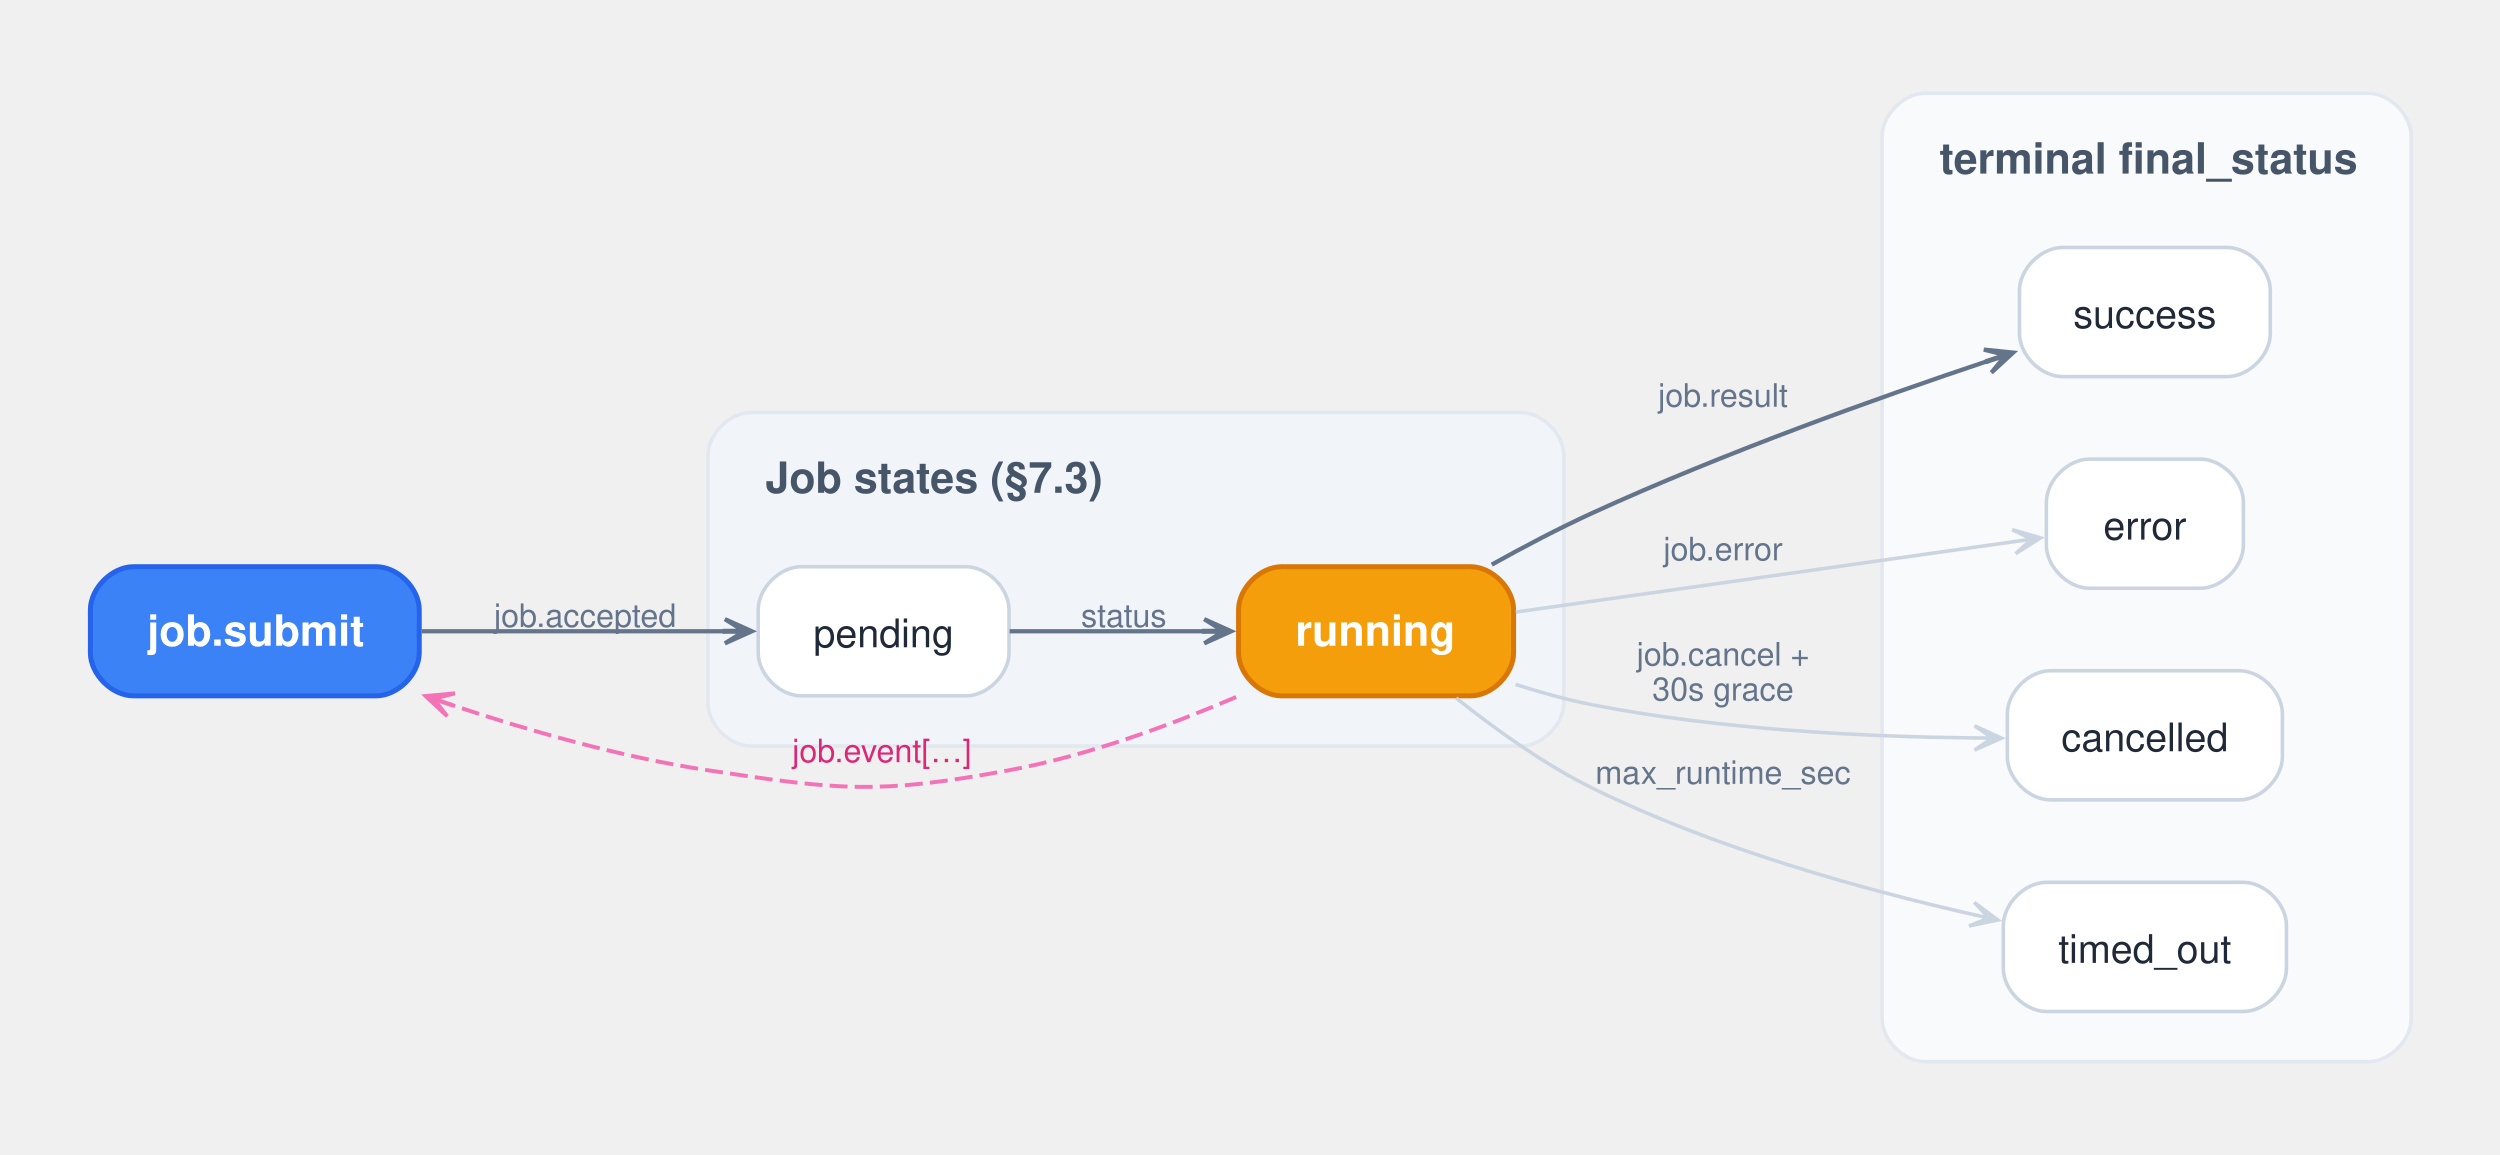
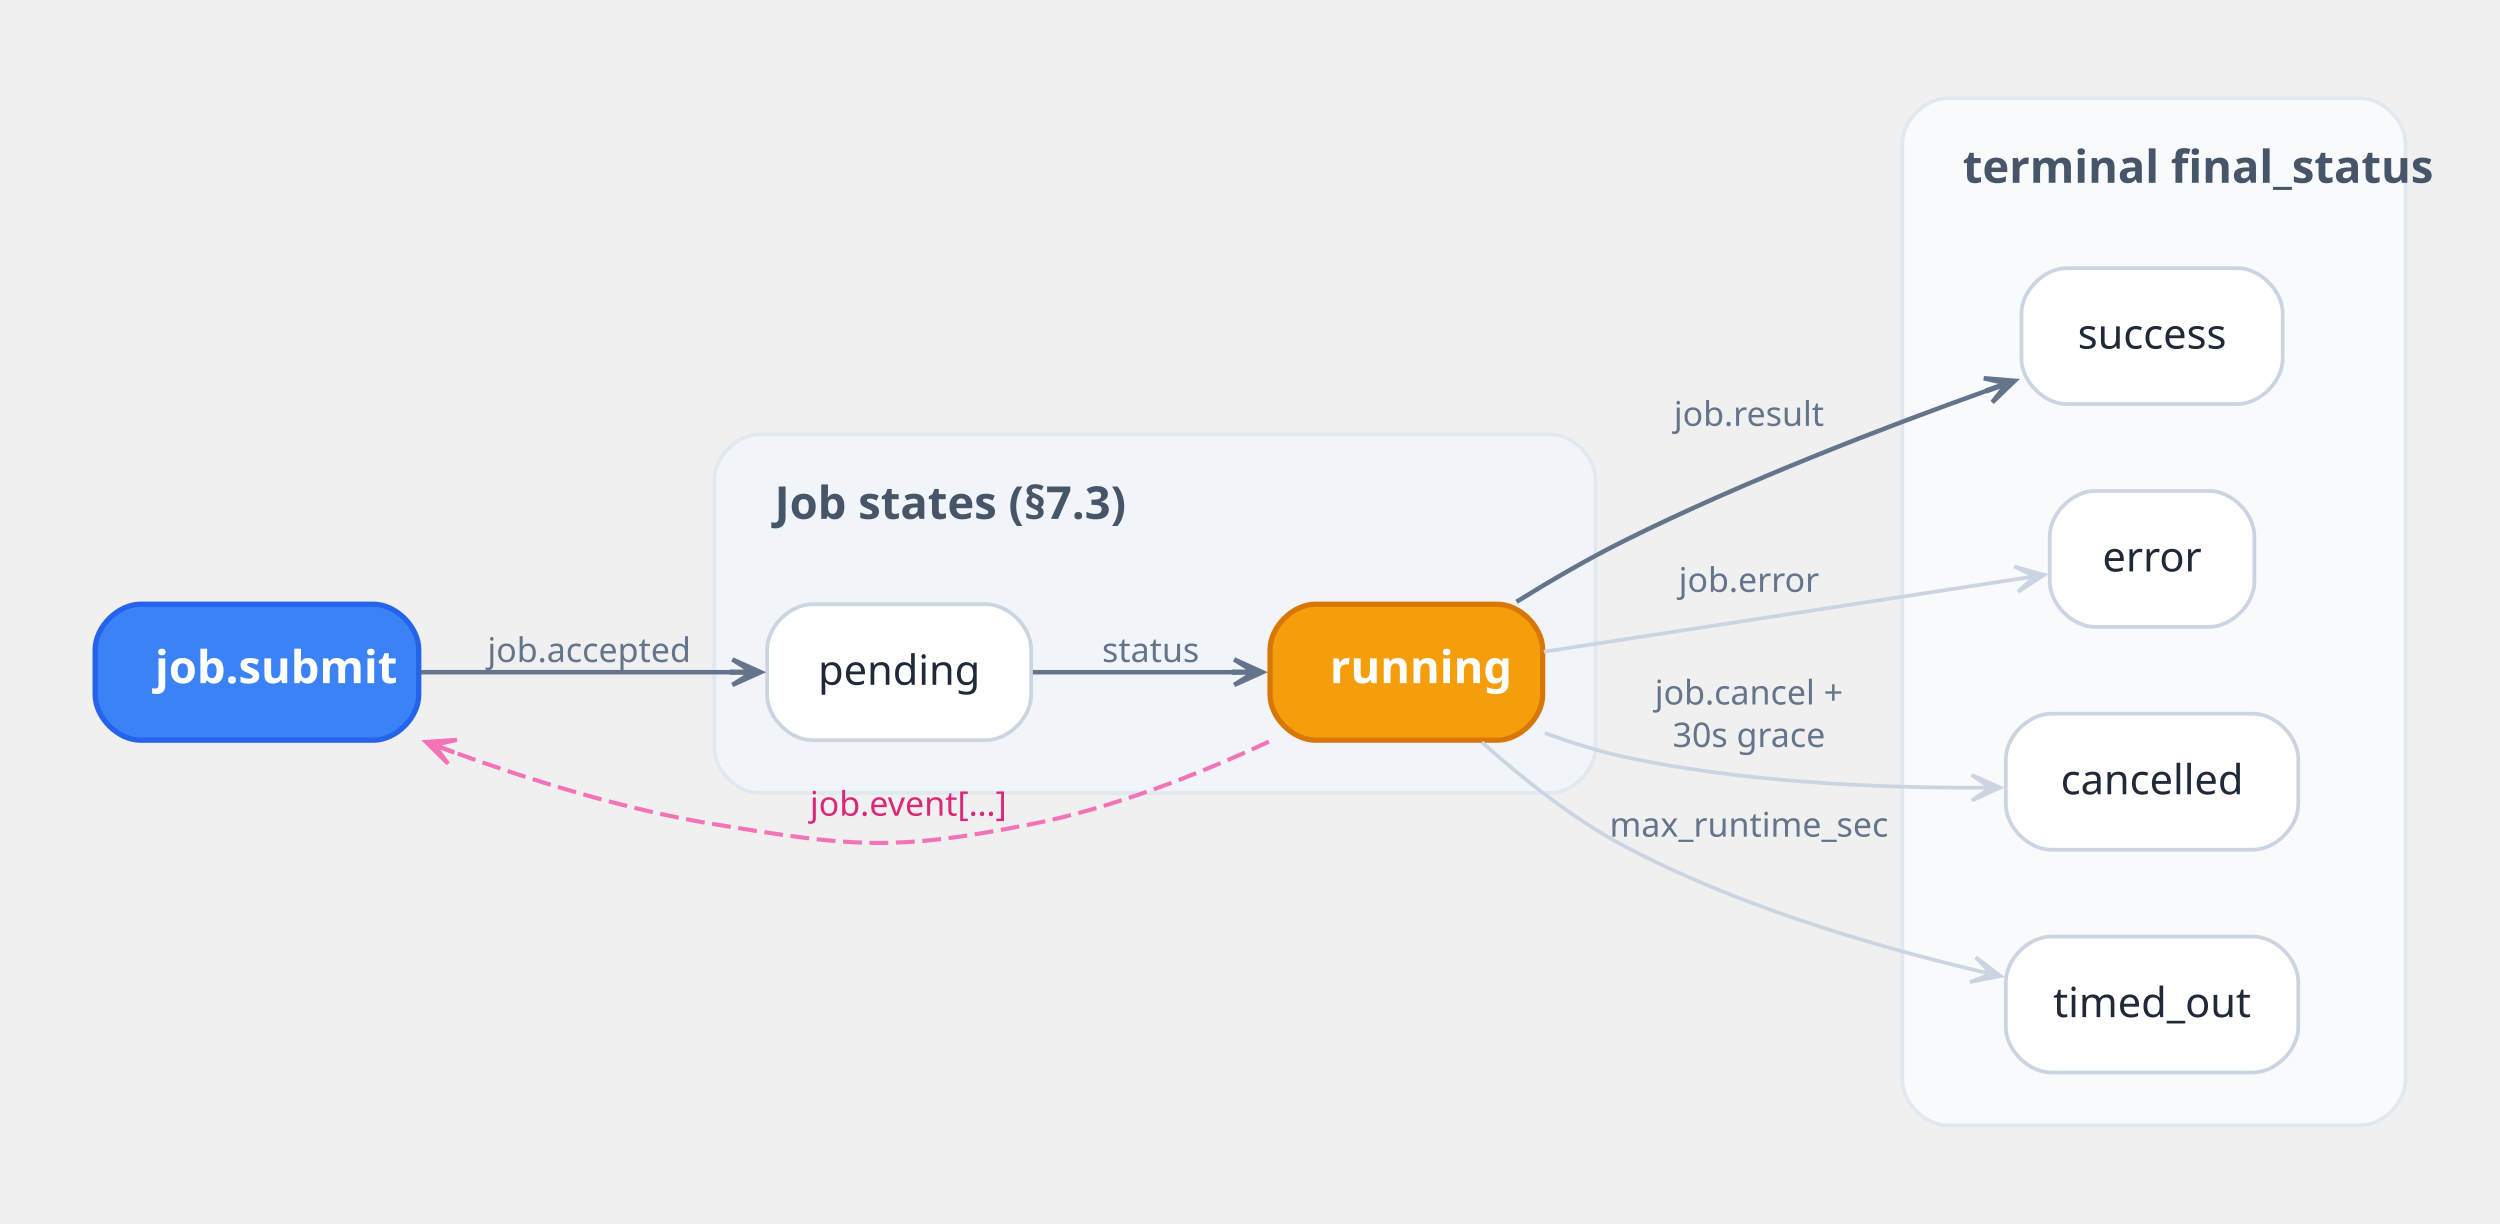
- <svg xmlns="http://www.w3.org/2000/svg" width="697pt" height="322pt" viewBox="0.00 0.00 697.00 322.00">
-   <g id="graph0" class="graph" transform="scale(1 1) rotate(0) translate(25.2 304)">
+ <svg xmlns="http://www.w3.org/2000/svg" width="662pt" height="324pt" viewBox="0.00 0.00 662.00 324.00">
+   <g id="graph0" class="graph" transform="scale(1 1) rotate(0) translate(25.2 306)">
    <g id="clust1" class="cluster">
-       <path fill="#f1f5f9" stroke="#e2e8f0" d="M184.18,-96C184.18,-96 398.79,-96 398.79,-96 404.79,-96 410.79,-102 410.79,-108 410.79,-108 410.79,-177 410.79,-177 410.79,-183 404.79,-189 398.79,-189 398.79,-189 184.18,-189 184.18,-189 178.18,-189 172.18,-183 172.18,-177 172.18,-177 172.18,-108 172.18,-108 172.18,-102 178.18,-96 184.18,-96" />
-       <text xml:space="preserve" text-anchor="start" x="188.18" y="-166.6" font-family="Helvetica,sans-Serif" font-weight="bold" font-size="12.00" fill="#475569">Job states (§7.3)</text>
+       <path fill="#f1f5f9" stroke="#e2e8f0" d="M175.93,-96C175.93,-96 385.29,-96 385.29,-96 391.29,-96 397.29,-102 397.29,-108 397.29,-108 397.29,-179 397.29,-179 397.29,-185 391.29,-191 385.29,-191 385.29,-191 175.93,-191 175.93,-191 169.93,-191 163.93,-185 163.93,-179 163.93,-179 163.93,-108 163.93,-108 163.93,-102 169.93,-96 175.93,-96" />
+       <text xml:space="preserve" text-anchor="start" x="179.93" y="-168.6" font-family="TT Commons Pro Trial" font-weight="bold" font-size="12.00" fill="#475569">Job states (§7.3)</text>
    </g>
    <g id="clust2" class="cluster">
-       <path fill="#f8fafc" stroke="#e2e8f0" d="M511.54,-8C511.54,-8 635.04,-8 635.04,-8 641.04,-8 647.04,-14 647.04,-20 647.04,-20 647.04,-266 647.04,-266 647.04,-272 641.04,-278 635.04,-278 635.04,-278 511.54,-278 511.54,-278 505.54,-278 499.54,-272 499.54,-266 499.54,-266 499.54,-20 499.54,-20 499.54,-14 505.54,-8 511.54,-8" />
-       <text xml:space="preserve" text-anchor="start" x="515.54" y="-255.6" font-family="Helvetica,sans-Serif" font-weight="bold" font-size="12.00" fill="#475569">terminal final_status</text>
+       <path fill="#f8fafc" stroke="#e2e8f0" d="M490.54,-8C490.54,-8 599.79,-8 599.79,-8 605.79,-8 611.79,-14 611.79,-20 611.79,-20 611.79,-268 611.79,-268 611.79,-274 605.79,-280 599.79,-280 599.79,-280 490.54,-280 490.54,-280 484.54,-280 478.54,-274 478.54,-268 478.54,-268 478.54,-20 478.54,-20 478.54,-14 484.54,-8 490.54,-8" />
+       <text xml:space="preserve" text-anchor="start" x="494.54" y="-257.6" font-family="TT Commons Pro Trial" font-weight="bold" font-size="12.00" fill="#475569">terminal final_status</text>
    </g>
    <g id="node1" class="node">
-       <path fill="#3b82f6" stroke="#2563eb" stroke-width="1.4" d="M79.68,-146C79.68,-146 12,-146 12,-146 6,-146 0,-140 0,-134 0,-134 0,-122 0,-122 0,-116 6,-110 12,-110 12,-110 79.68,-110 79.68,-110 85.68,-110 91.68,-116 91.68,-122 91.68,-122 91.68,-134 91.68,-134 91.68,-140 85.68,-146 79.68,-146" />
-       <text xml:space="preserve" text-anchor="start" x="15.84" y="-123.97" font-family="Helvetica,sans-Serif" font-weight="bold" font-size="12.00" fill="white">job.submit</text>
+       <path fill="#3b82f6" stroke="#2563eb" stroke-width="1.4" d="M73.68,-146C73.68,-146 12,-146 12,-146 6,-146 0,-140 0,-134 0,-134 0,-122 0,-122 0,-116 6,-110 12,-110 12,-110 73.68,-110 73.68,-110 79.68,-110 85.68,-116 85.68,-122 85.68,-122 85.68,-134 85.68,-134 85.68,-140 79.68,-146 73.68,-146" />
+       <text xml:space="preserve" text-anchor="start" x="15.84" y="-125.1" font-family="TT Commons Pro Trial" font-weight="bold" font-size="12.00" fill="white">job.submit</text>
    </g>
    <g id="node2" class="node">
-       <path fill="white" stroke="#cbd5e1" d="M244.11,-146C244.11,-146 198.18,-146 198.18,-146 192.18,-146 186.18,-140 186.18,-134 186.18,-134 186.18,-122 186.18,-122 186.18,-116 192.18,-110 198.18,-110 198.18,-110 244.11,-110 244.11,-110 250.11,-110 256.11,-116 256.11,-122 256.11,-122 256.11,-134 256.11,-134 256.11,-140 250.11,-146 244.11,-146" />
-       <text xml:space="preserve" text-anchor="middle" x="221.15" y="-123.55" font-family="Helvetica,sans-Serif" font-size="11.00" fill="#1f2937">pending</text>
+       <path fill="white" stroke="#cbd5e1" d="M235.86,-146C235.86,-146 189.93,-146 189.93,-146 183.93,-146 177.93,-140 177.93,-134 177.93,-134 177.93,-122 177.93,-122 177.93,-116 183.93,-110 189.93,-110 189.93,-110 235.86,-110 235.86,-110 241.86,-110 247.86,-116 247.86,-122 247.86,-122 247.86,-134 247.86,-134 247.86,-140 241.86,-146 235.86,-146" />
+       <text xml:space="preserve" text-anchor="middle" x="212.9" y="-124.67" font-family="TT Commons Pro Trial" font-size="11.00" fill="#1f2937">pending</text>
    </g>
    <g id="edge1" class="edge">
-       <path fill="none" stroke="#64748b" stroke-width="1.2" d="M92.37,-128C118.57,-128 151.29,-128 177.06,-128" />
-       <polygon fill="#64748b" stroke="#64748b" stroke-width="1.2" points="184.4,-128 176.9,-131.38 182.12,-128.1 176.9,-128.1 176.9,-128 176.9,-127.9 182.12,-127.9 176.9,-124.63 184.4,-128" />
-       <text xml:space="preserve" text-anchor="middle" x="137.93" y="-129.2" font-family="Helvetica,sans-Serif" font-size="9.00" fill="#64748b">job.accepted</text>
+       <path fill="none" stroke="#64748b" stroke-width="1.2" d="M86.25,-128C111.56,-128 143.61,-128 169.01,-128" />
+       <polygon fill="#64748b" stroke="#64748b" stroke-width="1.2" points="176.23,-128 168.73,-131.38 173.94,-128.1 168.73,-128.1 168.73,-128 168.73,-127.9 173.94,-127.9 168.73,-124.63 176.23,-128" />
+       <text xml:space="preserve" text-anchor="middle" x="130.81" y="-130.7" font-family="TT Commons Pro Trial" font-size="9.00" fill="#64748b">job.accepted</text>
    </g>
    <g id="node3" class="node">
-       <path fill="#f59e0b" stroke="#d97706" stroke-width="1.4" d="M384.79,-146C384.79,-146 332.11,-146 332.11,-146 326.11,-146 320.11,-140 320.11,-134 320.11,-134 320.11,-122 320.11,-122 320.11,-116 326.11,-110 332.11,-110 332.11,-110 384.79,-110 384.79,-110 390.79,-110 396.79,-116 396.79,-122 396.79,-122 396.79,-134 396.79,-134 396.79,-140 390.79,-146 384.79,-146" />
-       <text xml:space="preserve" text-anchor="start" x="335.95" y="-123.97" font-family="Helvetica,sans-Serif" font-weight="bold" font-size="12.00" fill="white">running</text>
+       <path fill="#f59e0b" stroke="#d97706" stroke-width="1.4" d="M371.29,-146C371.29,-146 323.11,-146 323.11,-146 317.11,-146 311.11,-140 311.11,-134 311.11,-134 311.11,-122 311.11,-122 311.11,-116 317.11,-110 323.11,-110 323.11,-110 371.29,-110 371.29,-110 377.29,-110 383.29,-116 383.29,-122 383.29,-122 383.29,-134 383.29,-134 383.29,-140 377.29,-146 371.29,-146" />
+       <text xml:space="preserve" text-anchor="start" x="326.95" y="-125.1" font-family="TT Commons Pro Trial" font-weight="bold" font-size="12.00" fill="white">running</text>
    </g>
    <g id="edge2" class="edge">
-       <path fill="none" stroke="#64748b" stroke-width="1.2" d="M256.29,-128C272.84,-128 292.97,-128 310.9,-128" />
-       <polygon fill="#64748b" stroke="#64748b" stroke-width="1.2" points="318.04,-128 310.54,-131.38 315.75,-128.1 310.54,-128.1 310.54,-128 310.54,-127.9 315.75,-127.9 310.54,-124.63 318.04,-128" />
-       <text xml:space="preserve" text-anchor="middle" x="288.11" y="-129.2" font-family="Helvetica,sans-Serif" font-size="9.00" fill="#64748b">status</text>
+       <path fill="none" stroke="#64748b" stroke-width="1.2" d="M248.31,-128C264.61,-128 284.28,-128 301.7,-128" />
+       <polygon fill="#64748b" stroke="#64748b" stroke-width="1.2" points="309.11,-128 301.61,-131.38 306.82,-128.1 301.61,-128.1 301.61,-128 301.61,-127.9 306.82,-127.9 301.61,-124.63 309.11,-128" />
+       <text xml:space="preserve" text-anchor="middle" x="279.49" y="-130.7" font-family="TT Commons Pro Trial" font-size="9.00" fill="#64748b">status</text>
    </g>
    <g id="edge7" class="edge">
-       <path fill="none" stroke="#f472b6" stroke-width="1.1" stroke-dasharray="5,2" d="M319.43,-109.67C300.81,-101.69 277.78,-93.25 256.11,-89.25 219.43,-82.48 209.06,-83.68 172.18,-89.25 148.12,-92.88 122.3,-100.24 100.4,-107.57" />
-       <polygon fill="#f472b6" stroke="#f472b6" stroke-width="1.1" points="93.47,-109.94 99.48,-104.32 95.74,-109.11 100.55,-107.46 100.57,-107.51 100.58,-107.56 95.77,-109.2 101.66,-110.7 93.47,-109.94" />
-       <text xml:space="preserve" text-anchor="start" x="195.65" y="-91.5" font-family="Helvetica,sans-Serif" font-size="9.00" fill="#db2777">job.event[…]</text>
+       <path fill="none" stroke="#f472b6" stroke-width="1.1" stroke-dasharray="5,2" d="M310.82,-109.61C292.55,-101.13 269.58,-92.02 247.86,-87.75 211.26,-80.55 200.75,-81.74 163.93,-87.75 140.56,-91.56 115.59,-99.29 94.52,-106.97" />
+       <polygon fill="#f472b6" stroke="#f472b6" stroke-width="1.1" points="87.6,-109.54 93.45,-103.76 89.84,-108.66 94.61,-106.88 94.63,-106.93 94.64,-106.97 89.87,-108.75 95.8,-110.09 87.6,-109.54" />
+       <text xml:space="preserve" text-anchor="start" x="189.27" y="-90" font-family="TT Commons Pro Trial" font-size="9.00" fill="#db2777">job.event[…]</text>
    </g>
    <g id="node4" class="node">
-       <path fill="white" stroke="#cbd5e1" d="M595.76,-235C595.76,-235 549.83,-235 549.83,-235 543.83,-235 537.83,-229 537.83,-223 537.83,-223 537.83,-211 537.83,-211 537.83,-205 543.83,-199 549.83,-199 549.83,-199 595.76,-199 595.76,-199 601.76,-199 607.76,-205 607.76,-211 607.76,-211 607.76,-223 607.76,-223 607.76,-229 601.76,-235 595.76,-235" />
-       <text xml:space="preserve" text-anchor="middle" x="572.79" y="-212.55" font-family="Helvetica,sans-Serif" font-size="11.00" fill="#1f2937">success</text>
+       <path fill="white" stroke="#cbd5e1" d="M567.26,-235C567.26,-235 522.08,-235 522.08,-235 516.08,-235 510.08,-229 510.08,-223 510.08,-223 510.08,-211 510.08,-211 510.08,-205 516.08,-199 522.08,-199 522.08,-199 567.26,-199 567.26,-199 573.26,-199 579.26,-205 579.26,-211 579.26,-211 579.26,-223 579.26,-223 579.26,-229 573.26,-235 567.26,-235" />
+       <text xml:space="preserve" text-anchor="middle" x="544.67" y="-213.68" font-family="TT Commons Pro Trial" font-size="11.00" fill="#1f2937">success</text>
    </g>
    <g id="edge3" class="edge">
-       <path fill="none" stroke="#64748b" stroke-width="1.2" d="M390.7,-146.58C399.62,-151.55 409.46,-156.73 418.79,-161 455.11,-177.62 497.92,-192.95 529.01,-203.35" />
-       <polygon fill="#64748b" stroke="#64748b" stroke-width="1.2" points="536.06,-205.69 527.88,-206.53 533.86,-205.06 528.91,-203.42 528.94,-203.33 528.97,-203.23 533.92,-204.87 530,-200.12 536.06,-205.69" />
-       <text xml:space="preserve" text-anchor="middle" x="455.17" y="-190.61" font-family="Helvetica,sans-Serif" font-size="9.00" fill="#64748b">job.result</text>
+       <path fill="none" stroke="#64748b" stroke-width="1.2" d="M376.38,-146.65C385.42,-152.26 395.61,-158.19 405.29,-163 436.58,-178.54 473.51,-192.76 501.34,-202.7" />
+       <polygon fill="#64748b" stroke="#64748b" stroke-width="1.2" points="508.29,-205.16 500.1,-205.84 506.1,-204.49 501.19,-202.75 501.22,-202.66 501.26,-202.56 506.17,-204.3 502.35,-199.47 508.29,-205.16" />
+       <text xml:space="preserve" text-anchor="middle" x="437.92" y="-193.23" font-family="TT Commons Pro Trial" font-size="9.00" fill="#64748b">job.result</text>
    </g>
    <g id="node5" class="node">
-       <path fill="white" stroke="#cbd5e1" d="M588.26,-176C588.26,-176 557.33,-176 557.33,-176 551.33,-176 545.33,-170 545.33,-164 545.33,-164 545.33,-152 545.33,-152 545.33,-146 551.33,-140 557.33,-140 557.33,-140 588.26,-140 588.26,-140 594.26,-140 600.26,-146 600.26,-152 600.26,-152 600.26,-164 600.26,-164 600.26,-170 594.26,-176 588.26,-176" />
-       <text xml:space="preserve" text-anchor="middle" x="572.79" y="-153.55" font-family="Helvetica,sans-Serif" font-size="11.00" fill="#1f2937">error</text>
+       <path fill="white" stroke="#cbd5e1" d="M559.76,-176C559.76,-176 529.58,-176 529.58,-176 523.58,-176 517.58,-170 517.58,-164 517.58,-164 517.58,-152 517.58,-152 517.58,-146 523.58,-140 529.58,-140 529.58,-140 559.76,-140 559.76,-140 565.76,-140 571.76,-146 571.76,-152 571.76,-152 571.76,-164 571.76,-164 571.76,-170 565.76,-176 559.76,-176" />
+       <text xml:space="preserve" text-anchor="middle" x="544.67" y="-154.68" font-family="TT Commons Pro Trial" font-size="11.00" fill="#1f2937">error</text>
    </g>
    <g id="edge4" class="edge">
-       <path fill="none" stroke="#cbd5e1" d="M397.41,-133.36C436.89,-138.94 498.2,-147.6 536.61,-153.03" />
-       <polygon fill="#cbd5e1" stroke="#cbd5e1" points="543.71,-154.03 535.81,-156.33 541.2,-153.68 536.28,-152.98 536.28,-152.98 536.28,-152.98 541.2,-153.68 536.76,-149.64 543.71,-154.03" />
-       <text xml:space="preserve" text-anchor="middle" x="455.17" y="-147.77" font-family="Helvetica,sans-Serif" font-size="9.00" fill="#64748b">job.error</text>
+       <path fill="none" stroke="#cbd5e1" d="M383.6,-133.43C419.09,-138.88 473.42,-147.22 508.75,-152.64" />
+       <polygon fill="#cbd5e1" stroke="#cbd5e1" points="516.09,-153.77 508.17,-155.97 513.59,-153.38 508.68,-152.63 508.68,-152.63 508.68,-152.63 513.59,-153.38 509.19,-149.29 516.09,-153.77" />
+       <text xml:space="preserve" text-anchor="middle" x="437.92" y="-149.27" font-family="TT Commons Pro Trial" font-size="9.00" fill="#64748b">job.error</text>
    </g>
    <g id="node6" class="node">
-       <path fill="white" stroke="#cbd5e1" d="M599.13,-117C599.13,-117 546.45,-117 546.45,-117 540.45,-117 534.45,-111 534.45,-105 534.45,-105 534.45,-93 534.45,-93 534.45,-87 540.45,-81 546.45,-81 546.45,-81 599.13,-81 599.13,-81 605.13,-81 611.13,-87 611.13,-93 611.13,-93 611.13,-105 611.13,-105 611.13,-111 605.13,-117 599.13,-117" />
-       <text xml:space="preserve" text-anchor="middle" x="572.79" y="-94.55" font-family="Helvetica,sans-Serif" font-size="11.00" fill="#1f2937">cancelled</text>
+       <path fill="white" stroke="#cbd5e1" d="M571.38,-117C571.38,-117 517.95,-117 517.95,-117 511.95,-117 505.95,-111 505.95,-105 505.95,-105 505.95,-93 505.95,-93 505.95,-87 511.95,-81 517.95,-81 517.95,-81 571.38,-81 571.38,-81 577.38,-81 583.38,-87 583.38,-93 583.38,-93 583.38,-105 583.38,-105 583.38,-111 577.38,-117 571.38,-117" />
+       <text xml:space="preserve" text-anchor="middle" x="544.67" y="-95.67" font-family="TT Commons Pro Trial" font-size="11.00" fill="#1f2937">cancelled</text>
    </g>
    <g id="edge5" class="edge">
-       <path fill="none" stroke="#cbd5e1" d="M397.33,-113.18C404.37,-110.92 411.73,-108.89 418.79,-107.5 454.22,-100.54 495.1,-98.57 525.68,-98.25" />
-       <polygon fill="#cbd5e1" stroke="#cbd5e1" points="532.8,-98.21 525.32,-101.63 530.27,-98.23 525.3,-98.26 525.3,-98.26 525.3,-98.26 530.27,-98.23 525.28,-94.88 532.8,-98.21" />
-       <text xml:space="preserve" text-anchor="middle" x="455.17" y="-118.45" font-family="Helvetica,sans-Serif" font-size="9.00" fill="#64748b">job.cancel +</text>
-       <text xml:space="preserve" text-anchor="middle" x="455.17" y="-108.7" font-family="Helvetica,sans-Serif" font-size="9.00" fill="#64748b">30s grace</text>
+       <path fill="none" stroke="#cbd5e1" d="M383.89,-111.88C390.86,-109.32 398.21,-107.02 405.29,-105.5 435.42,-99.04 470.06,-97.42 497.14,-97.41" />
+       <polygon fill="#cbd5e1" stroke="#cbd5e1" points="504.43,-97.45 496.91,-100.78 501.9,-97.44 496.93,-97.41 496.93,-97.41 496.93,-97.41 501.9,-97.44 496.95,-94.03 504.43,-97.45" />
+       <text xml:space="preserve" text-anchor="middle" x="437.92" y="-119.45" font-family="TT Commons Pro Trial" font-size="9.00" fill="#64748b">job.cancel +</text>
+       <text xml:space="preserve" text-anchor="middle" x="437.92" y="-108.2" font-family="TT Commons Pro Trial" font-size="9.00" fill="#64748b">30s grace</text>
    </g>
    <g id="node7" class="node">
-       <path fill="white" stroke="#cbd5e1" d="M600.26,-58C600.26,-58 545.33,-58 545.33,-58 539.33,-58 533.33,-52 533.33,-46 533.33,-46 533.33,-34 533.33,-34 533.33,-28 539.33,-22 545.33,-22 545.33,-22 600.26,-22 600.26,-22 606.26,-22 612.26,-28 612.26,-34 612.26,-34 612.26,-46 612.26,-46 612.26,-52 606.26,-58 600.26,-58" />
-       <text xml:space="preserve" text-anchor="middle" x="572.79" y="-35.55" font-family="Helvetica,sans-Serif" font-size="11.00" fill="#1f2937">timed_out</text>
+       <path fill="white" stroke="#cbd5e1" d="M571.38,-58C571.38,-58 517.95,-58 517.95,-58 511.95,-58 505.95,-52 505.95,-46 505.95,-46 505.95,-34 505.95,-34 505.95,-28 511.95,-22 517.95,-22 517.95,-22 571.38,-22 571.38,-22 577.38,-22 583.38,-28 583.38,-34 583.38,-34 583.38,-46 583.38,-46 583.38,-52 577.38,-58 571.38,-58" />
+       <text xml:space="preserve" text-anchor="middle" x="544.67" y="-36.67" font-family="TT Commons Pro Trial" font-size="11.00" fill="#1f2937">timed_out</text>
    </g>
    <g id="edge6" class="edge">
-       <path fill="none" stroke="#cbd5e1" d="M380.78,-109.39C391.58,-100.75 405.25,-90.93 418.79,-84.25 452.45,-67.64 493.43,-56.2 524.5,-49.12" />
-       <polygon fill="#cbd5e1" stroke="#cbd5e1" points="531.8,-47.51 525.21,-52.42 529.33,-48.05 524.48,-49.13 524.48,-49.13 524.48,-49.13 529.33,-48.05 523.75,-45.83 531.8,-47.51" />
-       <text xml:space="preserve" text-anchor="middle" x="455.17" y="-85.45" font-family="Helvetica,sans-Serif" font-size="9.00" fill="#64748b">max_runtime_sec</text>
+       <path fill="none" stroke="#cbd5e1" d="M367.19,-109.47C377.7,-100.06 391.42,-89.09 405.29,-81.75 434.23,-66.43 469.62,-55.88 497.37,-49.22" />
+       <polygon fill="#cbd5e1" stroke="#cbd5e1" points="504.53,-47.55 497.99,-52.54 502.07,-48.12 497.23,-49.25 497.23,-49.25 497.23,-49.25 502.07,-48.12 496.46,-45.96 504.53,-47.55" />
+       <text xml:space="preserve" text-anchor="middle" x="437.92" y="-84.45" font-family="TT Commons Pro Trial" font-size="9.00" fill="#64748b">max_runtime_sec</text>
    </g>
  </g>
</svg>
